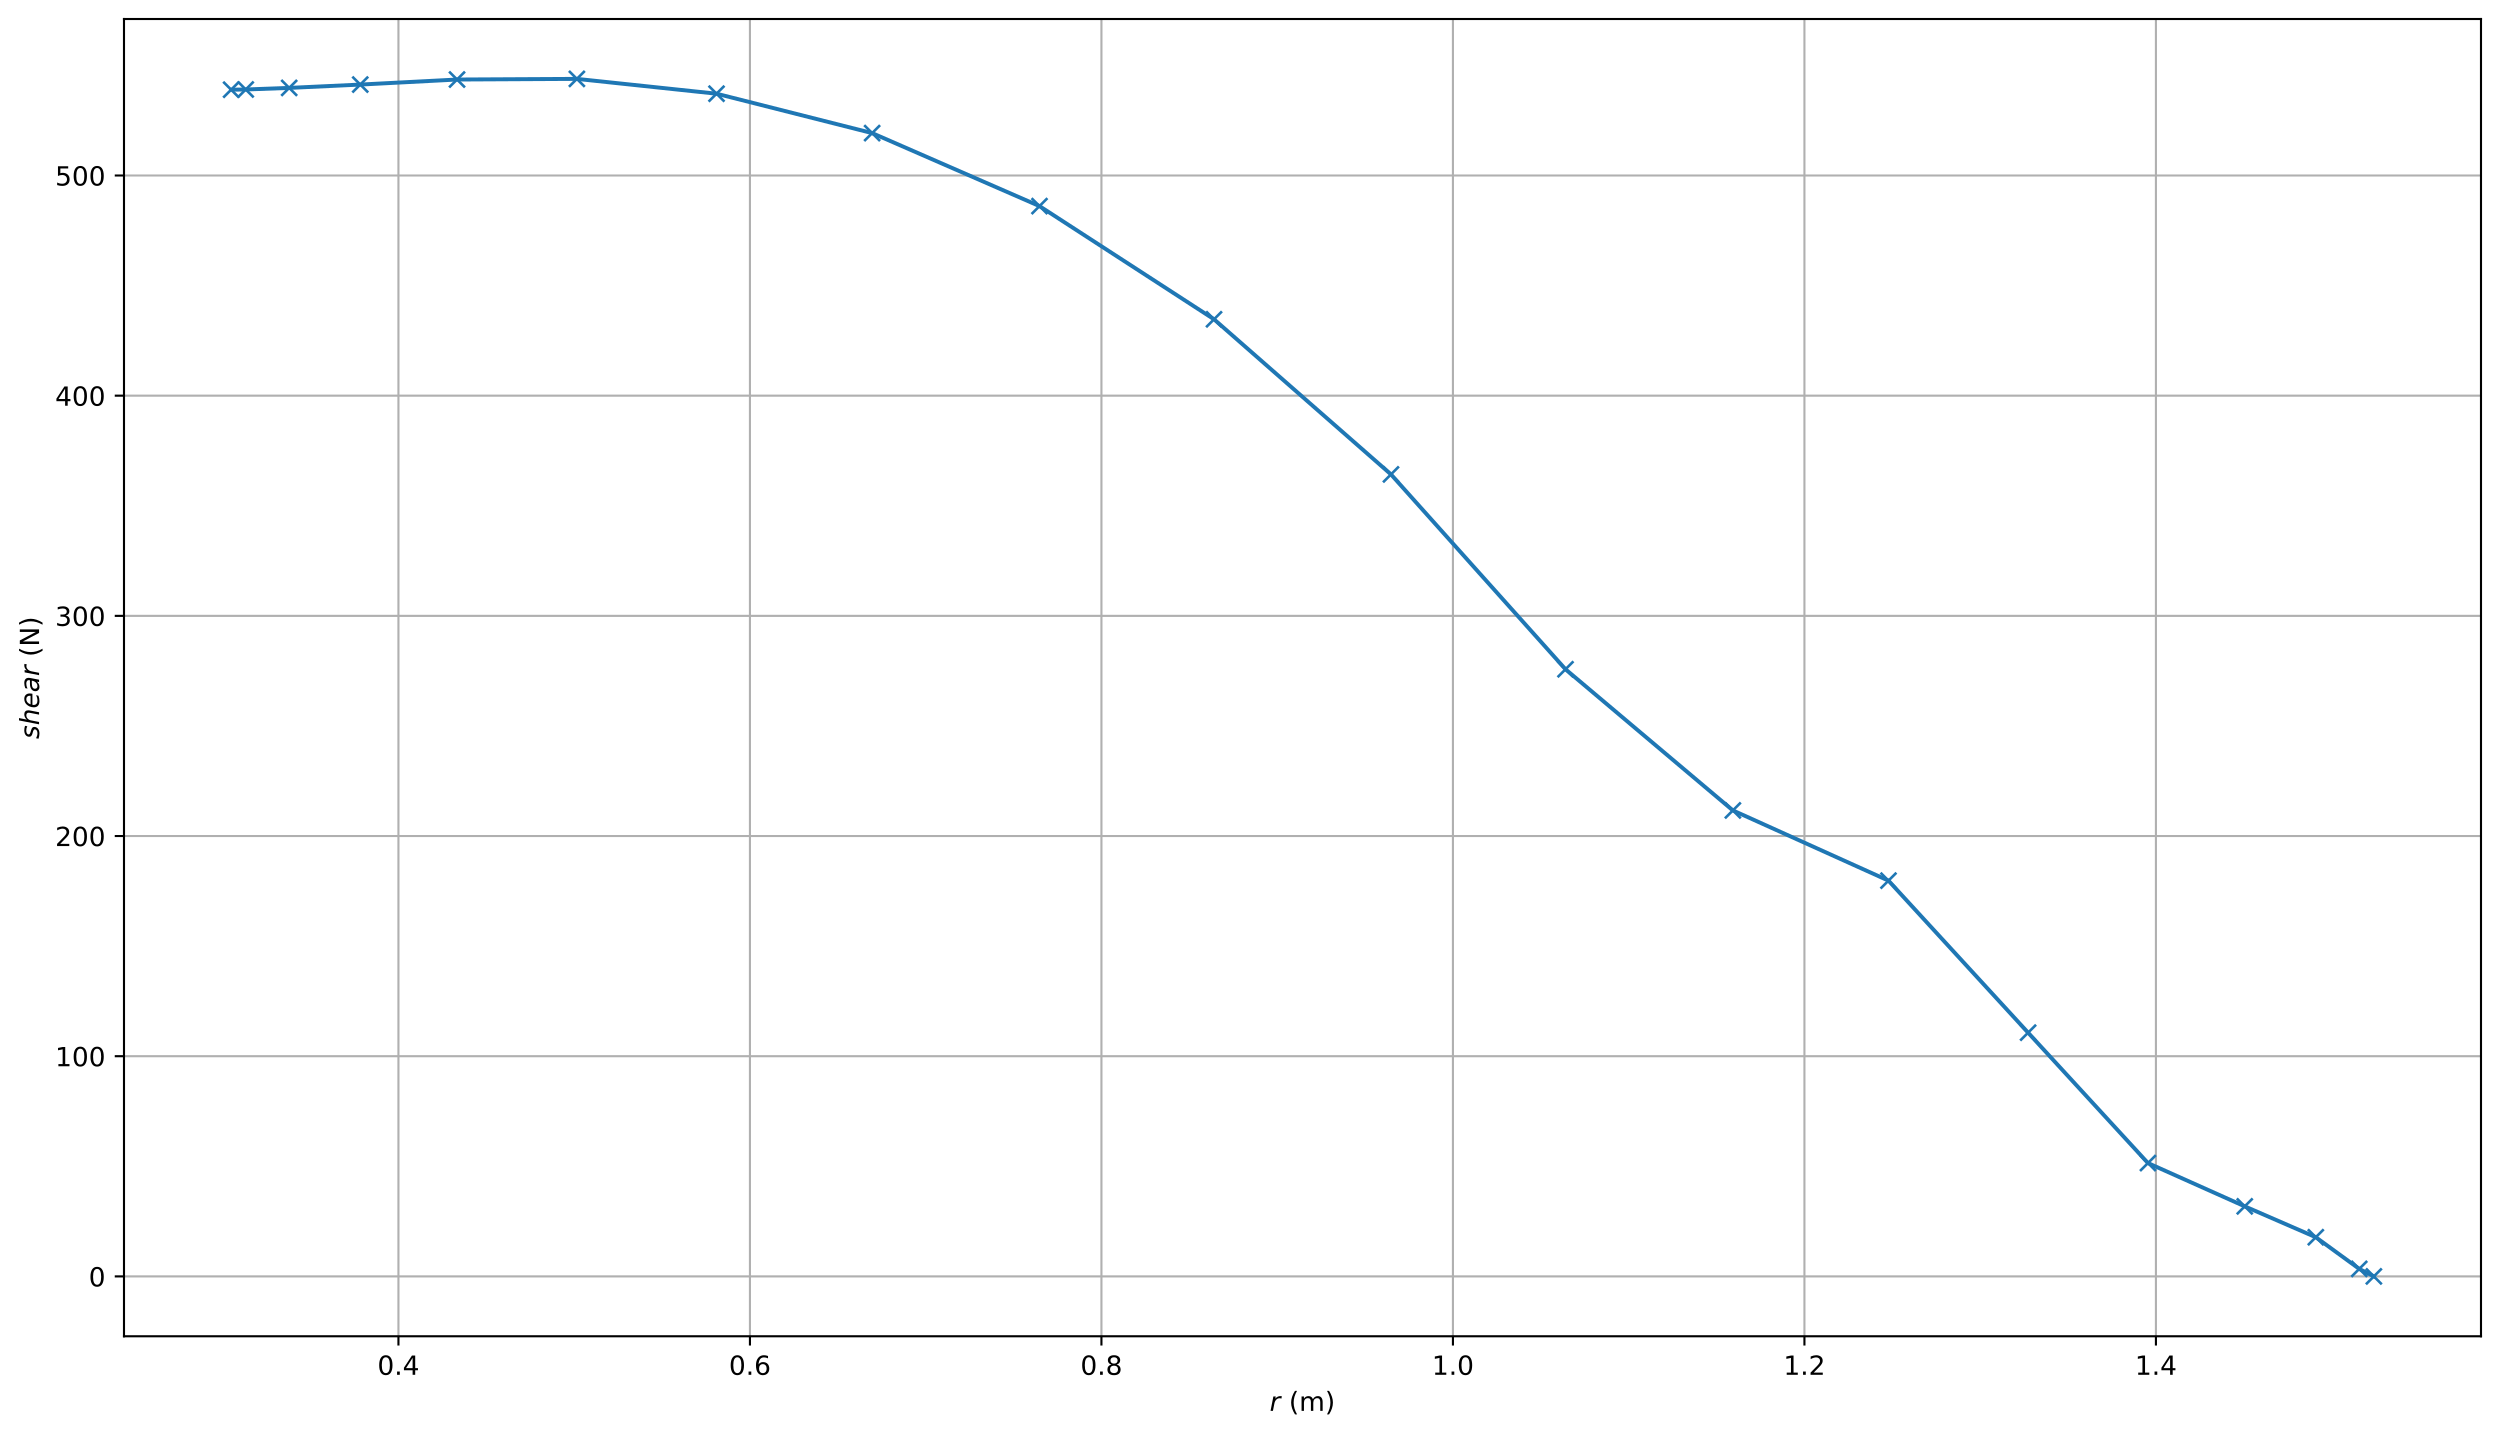
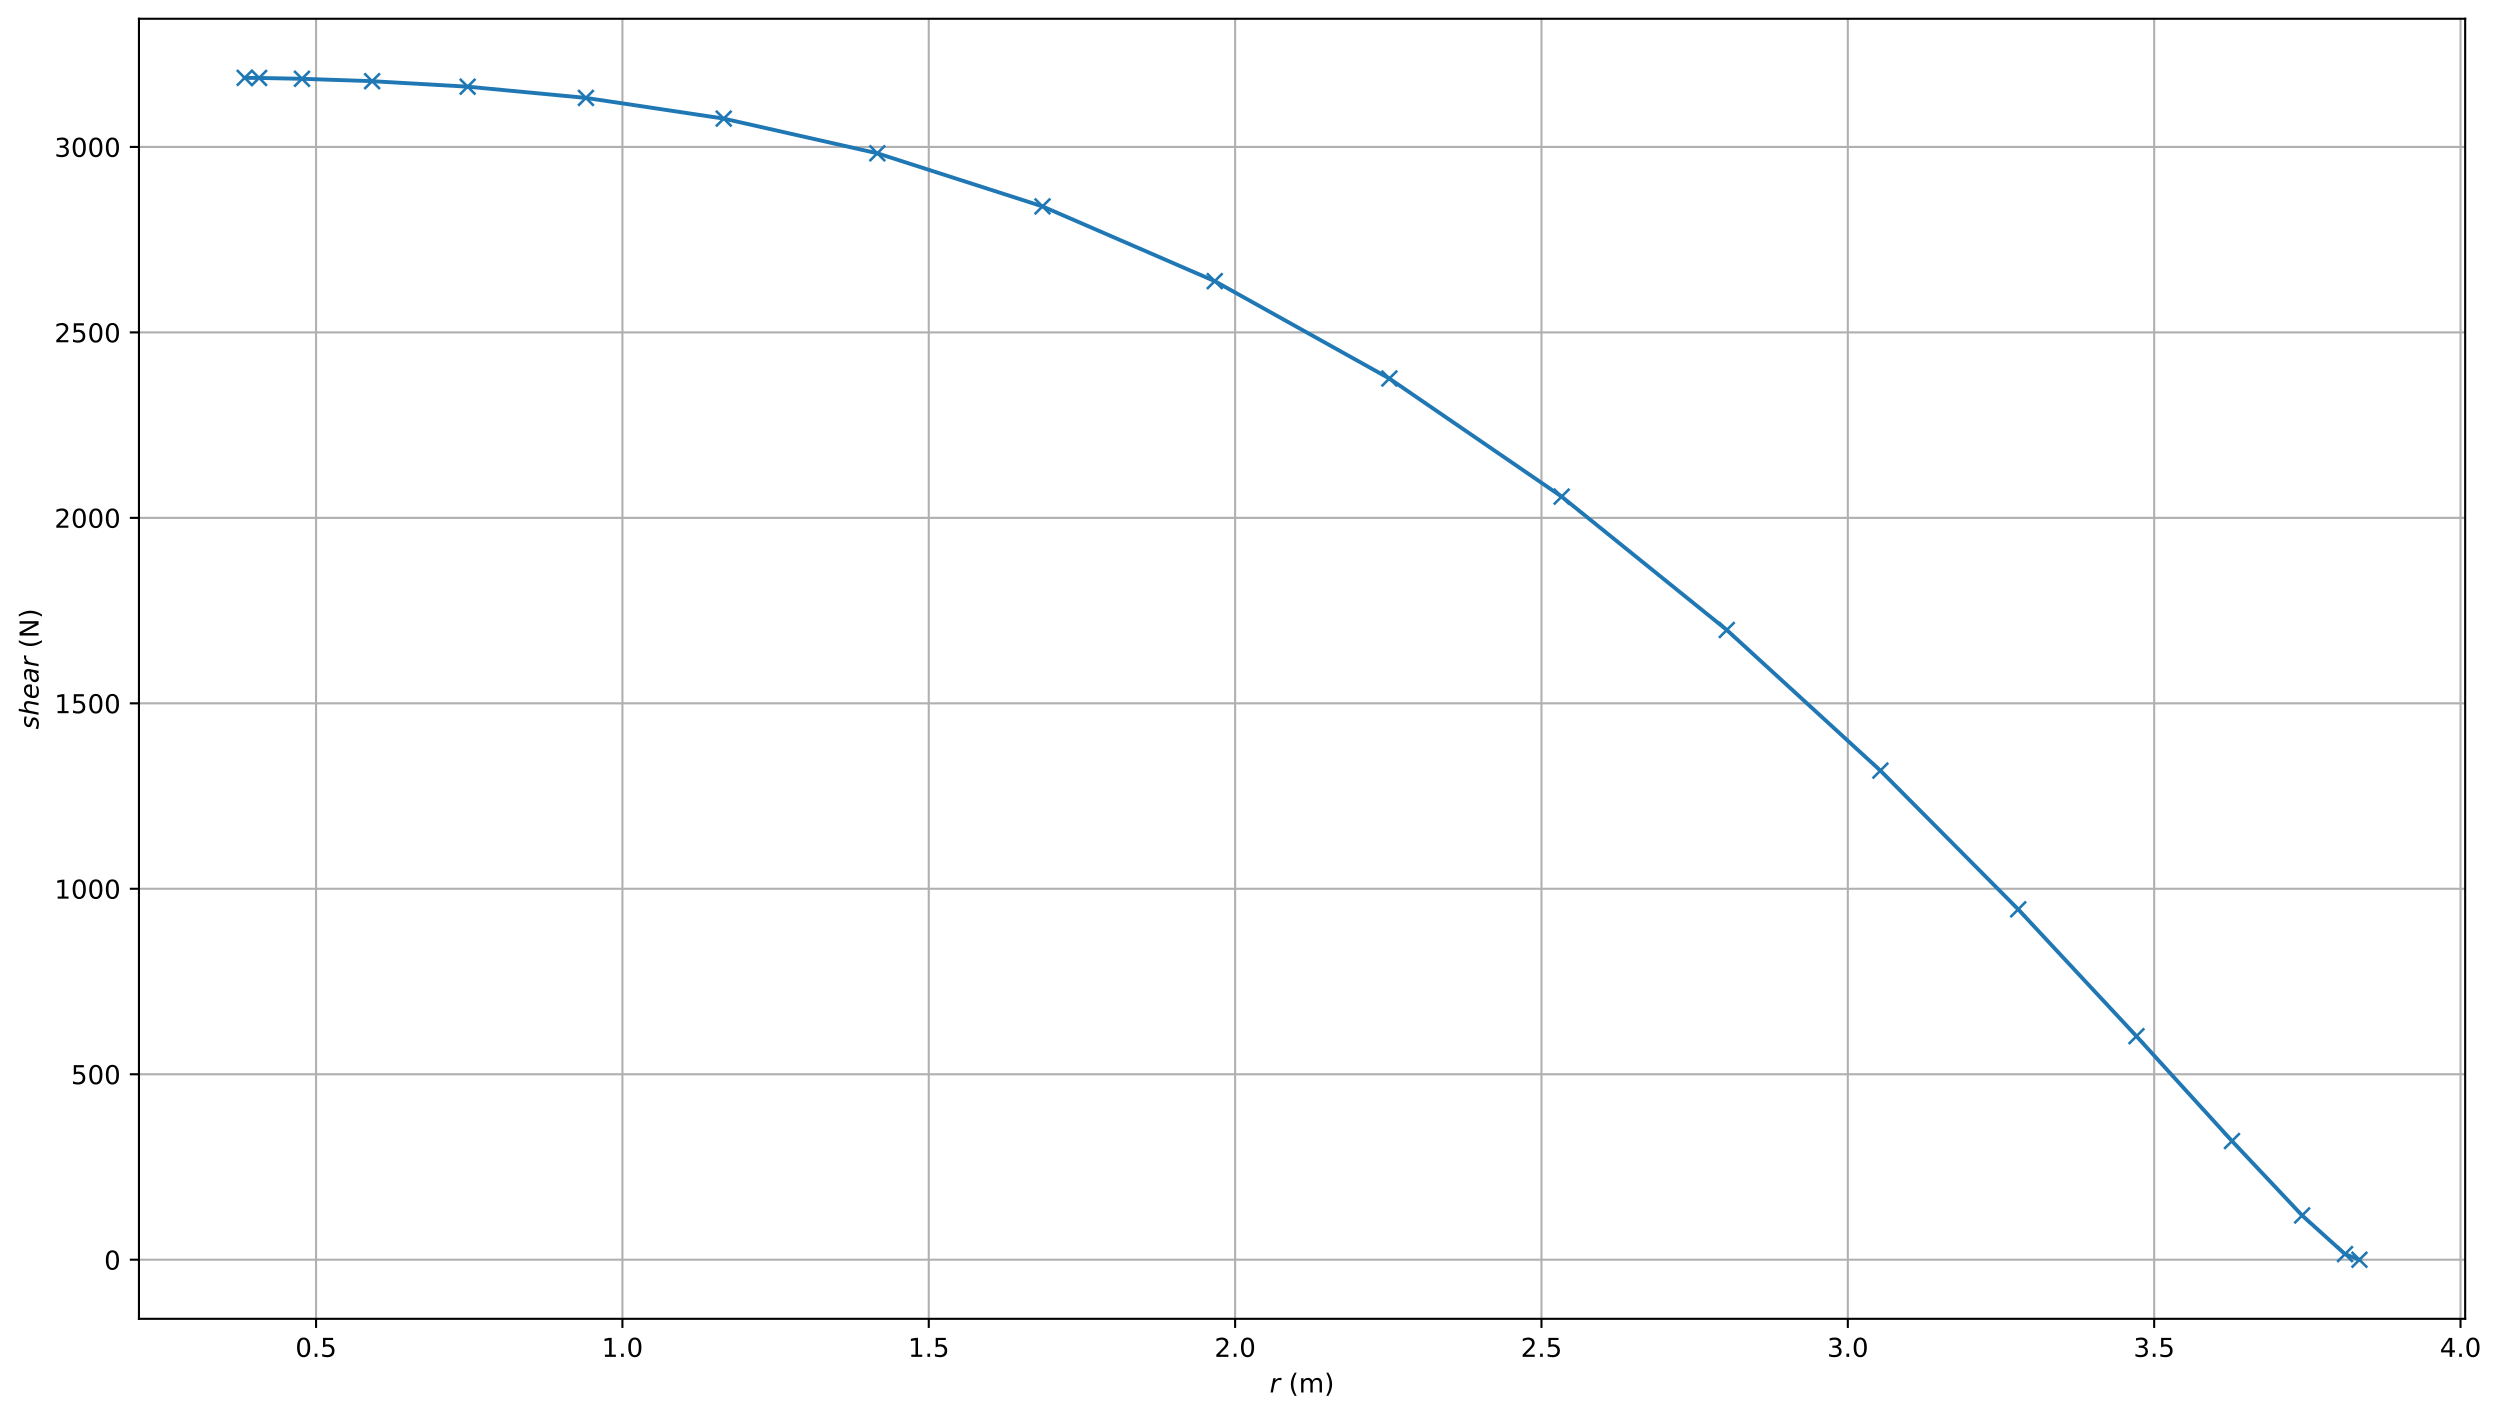
- <svg xmlns="http://www.w3.org/2000/svg" xmlns:xlink="http://www.w3.org/1999/xlink" width="946.966pt" height="543.716pt" viewBox="0 0 946.966 543.716" version="1.1">
+ <svg xmlns="http://www.w3.org/2000/svg" xmlns:xlink="http://www.w3.org/1999/xlink" width="959.498pt" height="543.716pt" viewBox="0 0 959.498 543.716" version="1.1">
  <defs>
    <style type="text/css">*{stroke-linejoin: round; stroke-linecap: butt}</style>
  </defs>
  <g id="figure_1">
    <g id="patch_1">
-       <path d="M 0 543.716  L 946.966 543.716  L 946.966 0  L 0 0  L 0 543.716  z " style="fill: none" />
+       <path d="M 0 543.716  L 959.498 543.716  L 959.498 0  L 0 0  L 0 543.716  z " style="fill: none" />
    </g>
    <g id="axes_1">
      <g id="patch_2">
-         <path d="M 46.966 506.16  L 939.766 506.16  L 939.766 7.2  L 46.966 7.2  L 46.966 506.16  z " style="fill: none" />
+         <path d="M 53.328 506.16  L 946.128 506.16  L 946.128 7.2  L 53.328 7.2  L 53.328 506.16  z " style="fill: none" />
      </g>
      <g id="matplotlib.axis_1">
        <g id="xtick_1">
          <g id="line2d_1">
-             <path d="M 150.923 506.16  L 150.923 7.2  " clip-path="url(#p2c5afcfdb9)" style="fill: none; stroke: #b0b0b0; stroke-width: 0.8; stroke-linecap: square" />
+             <path d="M 121.305 506.16  L 121.305 7.2  " clip-path="url(#peafe9fe084)" style="fill: none; stroke: #b0b0b0; stroke-width: 0.8; stroke-linecap: square" />
          </g>
          <g id="line2d_2">
            <defs>
-               <path id="m2ad9cbb16d" d="M 0 0  L 0 3.5  " style="stroke: #000000; stroke-width: 0.8" />
+               <path id="m3919f1f36f" d="M 0 0  L 0 3.5  " style="stroke: #000000; stroke-width: 0.8" />
            </defs>
            <g>
-               <use xlink:href="#m2ad9cbb16d" x="150.923" y="506.16" style="stroke: #000000; stroke-width: 0.8" />
+               <use xlink:href="#m3919f1f36f" x="121.305" y="506.16" style="stroke: #000000; stroke-width: 0.8" />
            </g>
          </g>
          <g id="text_1">
-             <g transform="translate(142.9717 520.7584) scale(0.1 -0.1)">
+             <g transform="translate(113.3539 520.7584) scale(0.1 -0.1)">
              <defs>
                <path id="DejaVuSans-30" d="M 2034 4250  Q 1547 4250 1301 3770  Q 1056 3291 1056 2328  Q 1056 1369 1301 889  Q 1547 409 2034 409  Q 2525 409 2770 889  Q 3016 1369 3016 2328  Q 3016 3291 2770 3770  Q 2525 4250 2034 4250  z M 2034 4750  Q 2819 4750 3233 4129  Q 3647 3509 3647 2328  Q 3647 1150 3233 529  Q 2819 -91 2034 -91  Q 1250 -91 836 529  Q 422 1150 422 2328  Q 422 3509 836 4129  Q 1250 4750 2034 4750  z " transform="scale(0.015625)" />
                <path id="DejaVuSans-2e" d="M 684 794  L 1344 794  L 1344 0  L 684 0  L 684 794  z " transform="scale(0.015625)" />
-                 <path id="DejaVuSans-34" d="M 2419 4116  L 825 1625  L 2419 1625  L 2419 4116  z M 2253 4666  L 3047 4666  L 3047 1625  L 3713 1625  L 3713 1100  L 3047 1100  L 3047 0  L 2419 0  L 2419 1100  L 313 1100  L 313 1709  L 2253 4666  z " transform="scale(0.015625)" />
+                 <path id="DejaVuSans-35" d="M 691 4666  L 3169 4666  L 3169 4134  L 1269 4134  L 1269 2991  Q 1406 3038 1543 3061  Q 1681 3084 1819 3084  Q 2600 3084 3056 2656  Q 3513 2228 3513 1497  Q 3513 744 3044 326  Q 2575 -91 1722 -91  Q 1428 -91 1123 -41  Q 819 9 494 109  L 494 744  Q 775 591 1075 516  Q 1375 441 1709 441  Q 2250 441 2565 725  Q 2881 1009 2881 1497  Q 2881 1984 2565 2268  Q 2250 2553 1709 2553  Q 1456 2553 1204 2497  Q 953 2441 691 2322  L 691 4666  z " transform="scale(0.015625)" />
              </defs>
              <use xlink:href="#DejaVuSans-30" />
              <use xlink:href="#DejaVuSans-2e" transform="translate(63.62305 0)" />
-               <use xlink:href="#DejaVuSans-34" transform="translate(95.41016 0)" />
+               <use xlink:href="#DejaVuSans-35" transform="translate(95.41016 0)" />
            </g>
          </g>
        </g>
        <g id="xtick_2">
          <g id="line2d_3">
-             <path d="M 284.066 506.16  L 284.066 7.2  " clip-path="url(#p2c5afcfdb9)" style="fill: none; stroke: #b0b0b0; stroke-width: 0.8; stroke-linecap: square" />
+             <path d="M 238.883 506.16  L 238.883 7.2  " clip-path="url(#peafe9fe084)" style="fill: none; stroke: #b0b0b0; stroke-width: 0.8; stroke-linecap: square" />
          </g>
          <g id="line2d_4">
            <g>
-               <use xlink:href="#m2ad9cbb16d" x="284.066" y="506.16" style="stroke: #000000; stroke-width: 0.8" />
+               <use xlink:href="#m3919f1f36f" x="238.883" y="506.16" style="stroke: #000000; stroke-width: 0.8" />
            </g>
          </g>
          <g id="text_2">
-             <g transform="translate(276.1141 520.7584) scale(0.1 -0.1)">
-               <defs>
-                 <path id="DejaVuSans-36" d="M 2113 2584  Q 1688 2584 1439 2293  Q 1191 2003 1191 1497  Q 1191 994 1439 701  Q 1688 409 2113 409  Q 2538 409 2786 701  Q 3034 994 3034 1497  Q 3034 2003 2786 2293  Q 2538 2584 2113 2584  z M 3366 4563  L 3366 3988  Q 3128 4100 2886 4159  Q 2644 4219 2406 4219  Q 1781 4219 1451 3797  Q 1122 3375 1075 2522  Q 1259 2794 1537 2939  Q 1816 3084 2150 3084  Q 2853 3084 3261 2657  Q 3669 2231 3669 1497  Q 3669 778 3244 343  Q 2819 -91 2113 -91  Q 1303 -91 875 529  Q 447 1150 447 2328  Q 447 3434 972 4092  Q 1497 4750 2381 4750  Q 2619 4750 2861 4703  Q 3103 4656 3366 4563  z " transform="scale(0.015625)" />
-               </defs>
-               <use xlink:href="#DejaVuSans-30" />
-               <use xlink:href="#DejaVuSans-2e" transform="translate(63.62305 0)" />
-               <use xlink:href="#DejaVuSans-36" transform="translate(95.41016 0)" />
+             <g transform="translate(230.9312 520.7584) scale(0.1 -0.1)">
+               <defs>
+                 <path id="DejaVuSans-31" d="M 794 531  L 1825 531  L 1825 4091  L 703 3866  L 703 4441  L 1819 4666  L 2450 4666  L 2450 531  L 3481 531  L 3481 0  L 794 0  L 794 531  z " transform="scale(0.015625)" />
+               </defs>
+               <use xlink:href="#DejaVuSans-31" />
+               <use xlink:href="#DejaVuSans-2e" transform="translate(63.62305 0)" />
+               <use xlink:href="#DejaVuSans-30" transform="translate(95.41016 0)" />
            </g>
          </g>
        </g>
        <g id="xtick_3">
          <g id="line2d_5">
-             <path d="M 417.208 506.16  L 417.208 7.2  " clip-path="url(#p2c5afcfdb9)" style="fill: none; stroke: #b0b0b0; stroke-width: 0.8; stroke-linecap: square" />
+             <path d="M 356.46 506.16  L 356.46 7.2  " clip-path="url(#peafe9fe084)" style="fill: none; stroke: #b0b0b0; stroke-width: 0.8; stroke-linecap: square" />
          </g>
          <g id="line2d_6">
            <g>
-               <use xlink:href="#m2ad9cbb16d" x="417.208" y="506.16" style="stroke: #000000; stroke-width: 0.8" />
+               <use xlink:href="#m3919f1f36f" x="356.46" y="506.16" style="stroke: #000000; stroke-width: 0.8" />
            </g>
          </g>
          <g id="text_3">
-             <g transform="translate(409.2566 520.7584) scale(0.1 -0.1)">
-               <defs>
-                 <path id="DejaVuSans-38" d="M 2034 2216  Q 1584 2216 1326 1975  Q 1069 1734 1069 1313  Q 1069 891 1326 650  Q 1584 409 2034 409  Q 2484 409 2743 651  Q 3003 894 3003 1313  Q 3003 1734 2745 1975  Q 2488 2216 2034 2216  z M 1403 2484  Q 997 2584 770 2862  Q 544 3141 544 3541  Q 544 4100 942 4425  Q 1341 4750 2034 4750  Q 2731 4750 3128 4425  Q 3525 4100 3525 3541  Q 3525 3141 3298 2862  Q 3072 2584 2669 2484  Q 3125 2378 3379 2068  Q 3634 1759 3634 1313  Q 3634 634 3220 271  Q 2806 -91 2034 -91  Q 1263 -91 848 271  Q 434 634 434 1313  Q 434 1759 690 2068  Q 947 2378 1403 2484  z M 1172 3481  Q 1172 3119 1398 2916  Q 1625 2713 2034 2713  Q 2441 2713 2670 2916  Q 2900 3119 2900 3481  Q 2900 3844 2670 4047  Q 2441 4250 2034 4250  Q 1625 4250 1398 4047  Q 1172 3844 1172 3481  z " transform="scale(0.015625)" />
-               </defs>
-               <use xlink:href="#DejaVuSans-30" />
-               <use xlink:href="#DejaVuSans-2e" transform="translate(63.62305 0)" />
-               <use xlink:href="#DejaVuSans-38" transform="translate(95.41016 0)" />
+             <g transform="translate(348.5086 520.7584) scale(0.1 -0.1)">
+               <use xlink:href="#DejaVuSans-31" />
+               <use xlink:href="#DejaVuSans-2e" transform="translate(63.62305 0)" />
+               <use xlink:href="#DejaVuSans-35" transform="translate(95.41016 0)" />
            </g>
          </g>
        </g>
        <g id="xtick_4">
          <g id="line2d_7">
-             <path d="M 550.351 506.16  L 550.351 7.2  " clip-path="url(#p2c5afcfdb9)" style="fill: none; stroke: #b0b0b0; stroke-width: 0.8; stroke-linecap: square" />
+             <path d="M 474.037 506.16  L 474.037 7.2  " clip-path="url(#peafe9fe084)" style="fill: none; stroke: #b0b0b0; stroke-width: 0.8; stroke-linecap: square" />
          </g>
          <g id="line2d_8">
            <g>
-               <use xlink:href="#m2ad9cbb16d" x="550.351" y="506.16" style="stroke: #000000; stroke-width: 0.8" />
+               <use xlink:href="#m3919f1f36f" x="474.037" y="506.16" style="stroke: #000000; stroke-width: 0.8" />
            </g>
          </g>
          <g id="text_4">
-             <g transform="translate(542.399 520.7584) scale(0.1 -0.1)">
-               <defs>
-                 <path id="DejaVuSans-31" d="M 794 531  L 1825 531  L 1825 4091  L 703 3866  L 703 4441  L 1819 4666  L 2450 4666  L 2450 531  L 3481 531  L 3481 0  L 794 0  L 794 531  z " transform="scale(0.015625)" />
-               </defs>
-               <use xlink:href="#DejaVuSans-31" />
+             <g transform="translate(466.0859 520.7584) scale(0.1 -0.1)">
+               <defs>
+                 <path id="DejaVuSans-32" d="M 1228 531  L 3431 531  L 3431 0  L 469 0  L 469 531  Q 828 903 1448 1529  Q 2069 2156 2228 2338  Q 2531 2678 2651 2914  Q 2772 3150 2772 3378  Q 2772 3750 2511 3984  Q 2250 4219 1831 4219  Q 1534 4219 1204 4116  Q 875 4013 500 3803  L 500 4441  Q 881 4594 1212 4672  Q 1544 4750 1819 4750  Q 2544 4750 2975 4387  Q 3406 4025 3406 3419  Q 3406 3131 3298 2873  Q 3191 2616 2906 2266  Q 2828 2175 2409 1742  Q 1991 1309 1228 531  z " transform="scale(0.015625)" />
+               </defs>
+               <use xlink:href="#DejaVuSans-32" />
              <use xlink:href="#DejaVuSans-2e" transform="translate(63.62305 0)" />
              <use xlink:href="#DejaVuSans-30" transform="translate(95.41016 0)" />
            </g>
          </g>
        </g>
        <g id="xtick_5">
          <g id="line2d_9">
-             <path d="M 683.493 506.16  L 683.493 7.2  " clip-path="url(#p2c5afcfdb9)" style="fill: none; stroke: #b0b0b0; stroke-width: 0.8; stroke-linecap: square" />
+             <path d="M 591.615 506.16  L 591.615 7.2  " clip-path="url(#peafe9fe084)" style="fill: none; stroke: #b0b0b0; stroke-width: 0.8; stroke-linecap: square" />
          </g>
          <g id="line2d_10">
            <g>
-               <use xlink:href="#m2ad9cbb16d" x="683.493" y="506.16" style="stroke: #000000; stroke-width: 0.8" />
+               <use xlink:href="#m3919f1f36f" x="591.615" y="506.16" style="stroke: #000000; stroke-width: 0.8" />
            </g>
          </g>
          <g id="text_5">
-             <g transform="translate(675.5415 520.7584) scale(0.1 -0.1)">
-               <defs>
-                 <path id="DejaVuSans-32" d="M 1228 531  L 3431 531  L 3431 0  L 469 0  L 469 531  Q 828 903 1448 1529  Q 2069 2156 2228 2338  Q 2531 2678 2651 2914  Q 2772 3150 2772 3378  Q 2772 3750 2511 3984  Q 2250 4219 1831 4219  Q 1534 4219 1204 4116  Q 875 4013 500 3803  L 500 4441  Q 881 4594 1212 4672  Q 1544 4750 1819 4750  Q 2544 4750 2975 4387  Q 3406 4025 3406 3419  Q 3406 3131 3298 2873  Q 3191 2616 2906 2266  Q 2828 2175 2409 1742  Q 1991 1309 1228 531  z " transform="scale(0.015625)" />
-               </defs>
-               <use xlink:href="#DejaVuSans-31" />
-               <use xlink:href="#DejaVuSans-2e" transform="translate(63.62305 0)" />
-               <use xlink:href="#DejaVuSans-32" transform="translate(95.41016 0)" />
+             <g transform="translate(583.6633 520.7584) scale(0.1 -0.1)">
+               <use xlink:href="#DejaVuSans-32" />
+               <use xlink:href="#DejaVuSans-2e" transform="translate(63.62305 0)" />
+               <use xlink:href="#DejaVuSans-35" transform="translate(95.41016 0)" />
            </g>
          </g>
        </g>
        <g id="xtick_6">
          <g id="line2d_11">
-             <path d="M 816.635 506.16  L 816.635 7.2  " clip-path="url(#p2c5afcfdb9)" style="fill: none; stroke: #b0b0b0; stroke-width: 0.8; stroke-linecap: square" />
+             <path d="M 709.192 506.16  L 709.192 7.2  " clip-path="url(#peafe9fe084)" style="fill: none; stroke: #b0b0b0; stroke-width: 0.8; stroke-linecap: square" />
          </g>
          <g id="line2d_12">
            <g>
-               <use xlink:href="#m2ad9cbb16d" x="816.635" y="506.16" style="stroke: #000000; stroke-width: 0.8" />
+               <use xlink:href="#m3919f1f36f" x="709.192" y="506.16" style="stroke: #000000; stroke-width: 0.8" />
            </g>
          </g>
          <g id="text_6">
-             <g transform="translate(808.6839 520.7584) scale(0.1 -0.1)">
-               <use xlink:href="#DejaVuSans-31" />
-               <use xlink:href="#DejaVuSans-2e" transform="translate(63.62305 0)" />
-               <use xlink:href="#DejaVuSans-34" transform="translate(95.41016 0)" />
-             </g>
-           </g>
-         </g>
-         <g id="text_7">
-           <g transform="translate(480.9156 534.4366) scale(0.1 -0.1)">
+             <g transform="translate(701.2406 520.7584) scale(0.1 -0.1)">
+               <defs>
+                 <path id="DejaVuSans-33" d="M 2597 2516  Q 3050 2419 3304 2112  Q 3559 1806 3559 1356  Q 3559 666 3084 287  Q 2609 -91 1734 -91  Q 1441 -91 1130 -33  Q 819 25 488 141  L 488 750  Q 750 597 1062 519  Q 1375 441 1716 441  Q 2309 441 2620 675  Q 2931 909 2931 1356  Q 2931 1769 2642 2001  Q 2353 2234 1838 2234  L 1294 2234  L 1294 2753  L 1863 2753  Q 2328 2753 2575 2939  Q 2822 3125 2822 3475  Q 2822 3834 2567 4026  Q 2313 4219 1838 4219  Q 1578 4219 1281 4162  Q 984 4106 628 3988  L 628 4550  Q 988 4650 1302 4700  Q 1616 4750 1894 4750  Q 2613 4750 3031 4423  Q 3450 4097 3450 3541  Q 3450 3153 3228 2886  Q 3006 2619 2597 2516  z " transform="scale(0.015625)" />
+               </defs>
+               <use xlink:href="#DejaVuSans-33" />
+               <use xlink:href="#DejaVuSans-2e" transform="translate(63.62305 0)" />
+               <use xlink:href="#DejaVuSans-30" transform="translate(95.41016 0)" />
+             </g>
+           </g>
+         </g>
+         <g id="xtick_7">
+           <g id="line2d_13">
+             <path d="M 826.769 506.16  L 826.769 7.2  " clip-path="url(#peafe9fe084)" style="fill: none; stroke: #b0b0b0; stroke-width: 0.8; stroke-linecap: square" />
+           </g>
+           <g id="line2d_14">
+             <g>
+               <use xlink:href="#m3919f1f36f" x="826.769" y="506.16" style="stroke: #000000; stroke-width: 0.8" />
+             </g>
+           </g>
+           <g id="text_7">
+             <g transform="translate(818.8179 520.7584) scale(0.1 -0.1)">
+               <use xlink:href="#DejaVuSans-33" />
+               <use xlink:href="#DejaVuSans-2e" transform="translate(63.62305 0)" />
+               <use xlink:href="#DejaVuSans-35" transform="translate(95.41016 0)" />
+             </g>
+           </g>
+         </g>
+         <g id="xtick_8">
+           <g id="line2d_15">
+             <path d="M 944.347 506.16  L 944.347 7.2  " clip-path="url(#peafe9fe084)" style="fill: none; stroke: #b0b0b0; stroke-width: 0.8; stroke-linecap: square" />
+           </g>
+           <g id="line2d_16">
+             <g>
+               <use xlink:href="#m3919f1f36f" x="944.347" y="506.16" style="stroke: #000000; stroke-width: 0.8" />
+             </g>
+           </g>
+           <g id="text_8">
+             <g transform="translate(936.3953 520.7584) scale(0.1 -0.1)">
+               <defs>
+                 <path id="DejaVuSans-34" d="M 2419 4116  L 825 1625  L 2419 1625  L 2419 4116  z M 2253 4666  L 3047 4666  L 3047 1625  L 3713 1625  L 3713 1100  L 3047 1100  L 3047 0  L 2419 0  L 2419 1100  L 313 1100  L 313 1709  L 2253 4666  z " transform="scale(0.015625)" />
+               </defs>
+               <use xlink:href="#DejaVuSans-34" />
+               <use xlink:href="#DejaVuSans-2e" transform="translate(63.62305 0)" />
+               <use xlink:href="#DejaVuSans-30" transform="translate(95.41016 0)" />
+             </g>
+           </g>
+         </g>
+         <g id="text_9">
+           <g transform="translate(487.2781 534.4366) scale(0.1 -0.1)">
            <defs>
              <path id="DejaVuSans-Oblique-72" d="M 2853 2969  Q 2766 3016 2653 3041  Q 2541 3066 2413 3066  Q 1953 3066 1609 2717  Q 1266 2369 1153 1784  L 800 0  L 225 0  L 909 3500  L 1484 3500  L 1375 2956  Q 1603 3259 1920 3421  Q 2238 3584 2597 3584  Q 2691 3584 2781 3573  Q 2872 3563 2963 3538  L 2853 2969  z " transform="scale(0.015625)" />
              <path id="DejaVuSans-20" transform="scale(0.015625)" />
              <path id="DejaVuSans-28" d="M 1984 4856  Q 1566 4138 1362 3434  Q 1159 2731 1159 2009  Q 1159 1288 1364 580  Q 1569 -128 1984 -844  L 1484 -844  Q 1016 -109 783 600  Q 550 1309 550 2009  Q 550 2706 781 3412  Q 1013 4119 1484 4856  L 1984 4856  z " transform="scale(0.015625)" />
              <path id="DejaVuSans-6d" d="M 3328 2828  Q 3544 3216 3844 3400  Q 4144 3584 4550 3584  Q 5097 3584 5394 3201  Q 5691 2819 5691 2113  L 5691 0  L 5113 0  L 5113 2094  Q 5113 2597 4934 2840  Q 4756 3084 4391 3084  Q 3944 3084 3684 2787  Q 3425 2491 3425 1978  L 3425 0  L 2847 0  L 2847 2094  Q 2847 2600 2669 2842  Q 2491 3084 2119 3084  Q 1678 3084 1418 2786  Q 1159 2488 1159 1978  L 1159 0  L 581 0  L 581 3500  L 1159 3500  L 1159 2956  Q 1356 3278 1631 3431  Q 1906 3584 2284 3584  Q 2666 3584 2933 3390  Q 3200 3197 3328 2828  z " transform="scale(0.015625)" />
              <path id="DejaVuSans-29" d="M 513 4856  L 1013 4856  Q 1481 4119 1714 3412  Q 1947 2706 1947 2009  Q 1947 1309 1714 600  Q 1481 -109 1013 -844  L 513 -844  Q 928 -128 1133 580  Q 1338 1288 1338 2009  Q 1338 2731 1133 3434  Q 928 4138 513 4856  z " transform="scale(0.015625)" />
            </defs>
            <use xlink:href="#DejaVuSans-Oblique-72" transform="translate(0 0.125)" />
            <use xlink:href="#DejaVuSans-20" transform="translate(41.11328 0.125)" />
            <use xlink:href="#DejaVuSans-28" transform="translate(72.90039 0.125)" />
            <use xlink:href="#DejaVuSans-6d" transform="translate(111.9141 0.125)" />
            <use xlink:href="#DejaVuSans-29" transform="translate(209.3262 0.125)" />
          </g>
        </g>
      </g>
      <g id="matplotlib.axis_2">
        <g id="ytick_1">
-           <g id="line2d_13">
-             <path d="M 46.966 483.48  L 939.766 483.48  " clip-path="url(#p2c5afcfdb9)" style="fill: none; stroke: #b0b0b0; stroke-width: 0.8; stroke-linecap: square" />
-           </g>
-           <g id="line2d_14">
+           <g id="line2d_17">
+             <path d="M 53.328 483.48  L 946.128 483.48  " clip-path="url(#peafe9fe084)" style="fill: none; stroke: #b0b0b0; stroke-width: 0.8; stroke-linecap: square" />
+           </g>
+           <g id="line2d_18">
            <defs>
-               <path id="med3f3a913f" d="M 0 0  L -3.5 0  " style="stroke: #000000; stroke-width: 0.8" />
+               <path id="md7f4e262cd" d="M 0 0  L -3.5 0  " style="stroke: #000000; stroke-width: 0.8" />
            </defs>
            <g>
-               <use xlink:href="#med3f3a913f" x="46.966" y="483.48" style="stroke: #000000; stroke-width: 0.8" />
-             </g>
-           </g>
-           <g id="text_8">
-             <g transform="translate(33.60312 487.2792) scale(0.1 -0.1)">
+               <use xlink:href="#md7f4e262cd" x="53.328" y="483.48" style="stroke: #000000; stroke-width: 0.8" />
+             </g>
+           </g>
+           <g id="text_10">
+             <g transform="translate(39.96563 487.2792) scale(0.1 -0.1)">
              <use xlink:href="#DejaVuSans-30" />
            </g>
          </g>
        </g>
        <g id="ytick_2">
-           <g id="line2d_15">
-             <path d="M 46.966 400.08  L 939.766 400.08  " clip-path="url(#p2c5afcfdb9)" style="fill: none; stroke: #b0b0b0; stroke-width: 0.8; stroke-linecap: square" />
-           </g>
-           <g id="line2d_16">
-             <g>
-               <use xlink:href="#med3f3a913f" x="46.966" y="400.08" style="stroke: #000000; stroke-width: 0.8" />
-             </g>
-           </g>
-           <g id="text_9">
-             <g transform="translate(20.87813 403.8794) scale(0.1 -0.1)">
+           <g id="line2d_19">
+             <path d="M 53.328 412.299  L 946.128 412.299  " clip-path="url(#peafe9fe084)" style="fill: none; stroke: #b0b0b0; stroke-width: 0.8; stroke-linecap: square" />
+           </g>
+           <g id="line2d_20">
+             <g>
+               <use xlink:href="#md7f4e262cd" x="53.328" y="412.299" style="stroke: #000000; stroke-width: 0.8" />
+             </g>
+           </g>
+           <g id="text_11">
+             <g transform="translate(27.24063 416.0978) scale(0.1 -0.1)">
+               <use xlink:href="#DejaVuSans-35" />
+               <use xlink:href="#DejaVuSans-30" transform="translate(63.62305 0)" />
+               <use xlink:href="#DejaVuSans-30" transform="translate(127.2461 0)" />
+             </g>
+           </g>
+         </g>
+         <g id="ytick_3">
+           <g id="line2d_21">
+             <path d="M 53.328 341.117  L 946.128 341.117  " clip-path="url(#peafe9fe084)" style="fill: none; stroke: #b0b0b0; stroke-width: 0.8; stroke-linecap: square" />
+           </g>
+           <g id="line2d_22">
+             <g>
+               <use xlink:href="#md7f4e262cd" x="53.328" y="341.117" style="stroke: #000000; stroke-width: 0.8" />
+             </g>
+           </g>
+           <g id="text_12">
+             <g transform="translate(20.87813 344.9164) scale(0.1 -0.1)">
              <use xlink:href="#DejaVuSans-31" />
              <use xlink:href="#DejaVuSans-30" transform="translate(63.62305 0)" />
              <use xlink:href="#DejaVuSans-30" transform="translate(127.2461 0)" />
-             </g>
-           </g>
-         </g>
-         <g id="ytick_3">
-           <g id="line2d_17">
-             <path d="M 46.966 316.68  L 939.766 316.68  " clip-path="url(#p2c5afcfdb9)" style="fill: none; stroke: #b0b0b0; stroke-width: 0.8; stroke-linecap: square" />
-           </g>
-           <g id="line2d_18">
-             <g>
-               <use xlink:href="#med3f3a913f" x="46.966" y="316.68" style="stroke: #000000; stroke-width: 0.8" />
-             </g>
-           </g>
-           <g id="text_10">
-             <g transform="translate(20.87813 320.4796) scale(0.1 -0.1)">
+               <use xlink:href="#DejaVuSans-30" transform="translate(190.8691 0)" />
+             </g>
+           </g>
+         </g>
+         <g id="ytick_4">
+           <g id="line2d_23">
+             <path d="M 53.328 269.936  L 946.128 269.936  " clip-path="url(#peafe9fe084)" style="fill: none; stroke: #b0b0b0; stroke-width: 0.8; stroke-linecap: square" />
+           </g>
+           <g id="line2d_24">
+             <g>
+               <use xlink:href="#md7f4e262cd" x="53.328" y="269.936" style="stroke: #000000; stroke-width: 0.8" />
+             </g>
+           </g>
+           <g id="text_13">
+             <g transform="translate(20.87813 273.735) scale(0.1 -0.1)">
+               <use xlink:href="#DejaVuSans-31" />
+               <use xlink:href="#DejaVuSans-35" transform="translate(63.62305 0)" />
+               <use xlink:href="#DejaVuSans-30" transform="translate(127.2461 0)" />
+               <use xlink:href="#DejaVuSans-30" transform="translate(190.8691 0)" />
+             </g>
+           </g>
+         </g>
+         <g id="ytick_5">
+           <g id="line2d_25">
+             <path d="M 53.328 198.754  L 946.128 198.754  " clip-path="url(#peafe9fe084)" style="fill: none; stroke: #b0b0b0; stroke-width: 0.8; stroke-linecap: square" />
+           </g>
+           <g id="line2d_26">
+             <g>
+               <use xlink:href="#md7f4e262cd" x="53.328" y="198.754" style="stroke: #000000; stroke-width: 0.8" />
+             </g>
+           </g>
+           <g id="text_14">
+             <g transform="translate(20.87813 202.5536) scale(0.1 -0.1)">
              <use xlink:href="#DejaVuSans-32" />
              <use xlink:href="#DejaVuSans-30" transform="translate(63.62305 0)" />
              <use xlink:href="#DejaVuSans-30" transform="translate(127.2461 0)" />
-             </g>
-           </g>
-         </g>
-         <g id="ytick_4">
-           <g id="line2d_19">
-             <path d="M 46.966 233.281  L 939.766 233.281  " clip-path="url(#p2c5afcfdb9)" style="fill: none; stroke: #b0b0b0; stroke-width: 0.8; stroke-linecap: square" />
-           </g>
-           <g id="line2d_20">
-             <g>
-               <use xlink:href="#med3f3a913f" x="46.966" y="233.281" style="stroke: #000000; stroke-width: 0.8" />
-             </g>
-           </g>
-           <g id="text_11">
-             <g transform="translate(20.87813 237.0798) scale(0.1 -0.1)">
-               <defs>
-                 <path id="DejaVuSans-33" d="M 2597 2516  Q 3050 2419 3304 2112  Q 3559 1806 3559 1356  Q 3559 666 3084 287  Q 2609 -91 1734 -91  Q 1441 -91 1130 -33  Q 819 25 488 141  L 488 750  Q 750 597 1062 519  Q 1375 441 1716 441  Q 2309 441 2620 675  Q 2931 909 2931 1356  Q 2931 1769 2642 2001  Q 2353 2234 1838 2234  L 1294 2234  L 1294 2753  L 1863 2753  Q 2328 2753 2575 2939  Q 2822 3125 2822 3475  Q 2822 3834 2567 4026  Q 2313 4219 1838 4219  Q 1578 4219 1281 4162  Q 984 4106 628 3988  L 628 4550  Q 988 4650 1302 4700  Q 1616 4750 1894 4750  Q 2613 4750 3031 4423  Q 3450 4097 3450 3541  Q 3450 3153 3228 2886  Q 3006 2619 2597 2516  z " transform="scale(0.015625)" />
-               </defs>
+               <use xlink:href="#DejaVuSans-30" transform="translate(190.8691 0)" />
+             </g>
+           </g>
+         </g>
+         <g id="ytick_6">
+           <g id="line2d_27">
+             <path d="M 53.328 127.573  L 946.128 127.573  " clip-path="url(#peafe9fe084)" style="fill: none; stroke: #b0b0b0; stroke-width: 0.8; stroke-linecap: square" />
+           </g>
+           <g id="line2d_28">
+             <g>
+               <use xlink:href="#md7f4e262cd" x="53.328" y="127.573" style="stroke: #000000; stroke-width: 0.8" />
+             </g>
+           </g>
+           <g id="text_15">
+             <g transform="translate(20.87813 131.3721) scale(0.1 -0.1)">
+               <use xlink:href="#DejaVuSans-32" />
+               <use xlink:href="#DejaVuSans-35" transform="translate(63.62305 0)" />
+               <use xlink:href="#DejaVuSans-30" transform="translate(127.2461 0)" />
+               <use xlink:href="#DejaVuSans-30" transform="translate(190.8691 0)" />
+             </g>
+           </g>
+         </g>
+         <g id="ytick_7">
+           <g id="line2d_29">
+             <path d="M 53.328 56.392  L 946.128 56.392  " clip-path="url(#peafe9fe084)" style="fill: none; stroke: #b0b0b0; stroke-width: 0.8; stroke-linecap: square" />
+           </g>
+           <g id="line2d_30">
+             <g>
+               <use xlink:href="#md7f4e262cd" x="53.328" y="56.392" style="stroke: #000000; stroke-width: 0.8" />
+             </g>
+           </g>
+           <g id="text_16">
+             <g transform="translate(20.87813 60.19073) scale(0.1 -0.1)">
              <use xlink:href="#DejaVuSans-33" />
              <use xlink:href="#DejaVuSans-30" transform="translate(63.62305 0)" />
              <use xlink:href="#DejaVuSans-30" transform="translate(127.2461 0)" />
-             </g>
-           </g>
-         </g>
-         <g id="ytick_5">
-           <g id="line2d_21">
-             <path d="M 46.966 149.881  L 939.766 149.881  " clip-path="url(#p2c5afcfdb9)" style="fill: none; stroke: #b0b0b0; stroke-width: 0.8; stroke-linecap: square" />
-           </g>
-           <g id="line2d_22">
-             <g>
-               <use xlink:href="#med3f3a913f" x="46.966" y="149.881" style="stroke: #000000; stroke-width: 0.8" />
-             </g>
-           </g>
-           <g id="text_12">
-             <g transform="translate(20.87813 153.68) scale(0.1 -0.1)">
-               <use xlink:href="#DejaVuSans-34" />
-               <use xlink:href="#DejaVuSans-30" transform="translate(63.62305 0)" />
-               <use xlink:href="#DejaVuSans-30" transform="translate(127.2461 0)" />
-             </g>
-           </g>
-         </g>
-         <g id="ytick_6">
-           <g id="line2d_23">
-             <path d="M 46.966 66.481  L 939.766 66.481  " clip-path="url(#p2c5afcfdb9)" style="fill: none; stroke: #b0b0b0; stroke-width: 0.8; stroke-linecap: square" />
-           </g>
-           <g id="line2d_24">
-             <g>
-               <use xlink:href="#med3f3a913f" x="46.966" y="66.481" style="stroke: #000000; stroke-width: 0.8" />
-             </g>
-           </g>
-           <g id="text_13">
-             <g transform="translate(20.87813 70.28014) scale(0.1 -0.1)">
-               <defs>
-                 <path id="DejaVuSans-35" d="M 691 4666  L 3169 4666  L 3169 4134  L 1269 4134  L 1269 2991  Q 1406 3038 1543 3061  Q 1681 3084 1819 3084  Q 2600 3084 3056 2656  Q 3513 2228 3513 1497  Q 3513 744 3044 326  Q 2575 -91 1722 -91  Q 1428 -91 1123 -41  Q 819 9 494 109  L 494 744  Q 775 591 1075 516  Q 1375 441 1709 441  Q 2250 441 2565 725  Q 2881 1009 2881 1497  Q 2881 1984 2565 2268  Q 2250 2553 1709 2553  Q 1456 2553 1204 2497  Q 953 2441 691 2322  L 691 4666  z " transform="scale(0.015625)" />
-               </defs>
-               <use xlink:href="#DejaVuSans-35" />
-               <use xlink:href="#DejaVuSans-30" transform="translate(63.62305 0)" />
-               <use xlink:href="#DejaVuSans-30" transform="translate(127.2461 0)" />
-             </g>
-           </g>
-         </g>
-         <g id="text_14">
+               <use xlink:href="#DejaVuSans-30" transform="translate(190.8691 0)" />
+             </g>
+           </g>
+         </g>
+         <g id="text_17">
          <g transform="translate(14.79844 279.93) rotate(-90) scale(0.1 -0.1)">
            <defs>
              <path id="DejaVuSans-Oblique-73" d="M 3200 3397  L 3091 2853  Q 2863 2978 2609 3040  Q 2356 3103 2088 3103  Q 1634 3103 1373 2948  Q 1113 2794 1113 2528  Q 1113 2219 1719 2053  Q 1766 2041 1788 2034  L 1972 1978  Q 2547 1819 2739 1644  Q 2931 1469 2931 1166  Q 2931 609 2489 259  Q 2047 -91 1331 -91  Q 1053 -91 747 -37  Q 441 16 72 128  L 184 722  Q 500 559 806 475  Q 1113 391 1394 391  Q 1816 391 2080 572  Q 2344 753 2344 1031  Q 2344 1331 1650 1516  L 1591 1531  L 1394 1581  Q 956 1697 753 1886  Q 550 2075 550 2369  Q 550 2928 970 3256  Q 1391 3584 2113 3584  Q 2397 3584 2667 3537  Q 2938 3491 3200 3397  z " transform="scale(0.015625)" />
              <path id="DejaVuSans-Oblique-68" d="M 3566 2113  L 3156 0  L 2578 0  L 2988 2091  Q 3016 2238 3031 2350  Q 3047 2463 3047 2528  Q 3047 2791 2881 2937  Q 2716 3084 2419 3084  Q 1956 3084 1617 2771  Q 1278 2459 1178 1941  L 800 0  L 225 0  L 1172 4863  L 1747 4863  L 1375 2950  Q 1594 3244 1934 3414  Q 2275 3584 2650 3584  Q 3113 3584 3367 3334  Q 3622 3084 3622 2631  Q 3622 2519 3608 2391  Q 3594 2263 3566 2113  z " transform="scale(0.015625)" />
              <path id="DejaVuSans-Oblique-65" d="M 3078 2063  Q 3088 2113 3092 2166  Q 3097 2219 3097 2272  Q 3097 2653 2873 2875  Q 2650 3097 2266 3097  Q 1838 3097 1509 2826  Q 1181 2556 1013 2059  L 3078 2063  z M 3578 1613  L 903 1613  Q 884 1494 878 1425  Q 872 1356 872 1306  Q 872 872 1139 634  Q 1406 397 1894 397  Q 2269 397 2603 481  Q 2938 566 3225 728  L 3116 159  Q 2806 34 2476 -28  Q 2147 -91 1806 -91  Q 1078 -91 686 257  Q 294 606 294 1247  Q 294 1794 489 2264  Q 684 2734 1063 3103  Q 1306 3334 1642 3459  Q 1978 3584 2356 3584  Q 2950 3584 3301 3228  Q 3653 2872 3653 2272  Q 3653 2128 3634 1964  Q 3616 1800 3578 1613  z " transform="scale(0.015625)" />
              <path id="DejaVuSans-Oblique-61" d="M 3438 1997  L 3047 0  L 2472 0  L 2578 531  Q 2325 219 2001 64  Q 1678 -91 1281 -91  Q 834 -91 548 182  Q 263 456 263 884  Q 263 1497 752 1853  Q 1241 2209 2100 2209  L 2900 2209  L 2931 2363  Q 2938 2388 2941 2417  Q 2944 2447 2944 2509  Q 2944 2788 2717 2942  Q 2491 3097 2081 3097  Q 1800 3097 1504 3025  Q 1209 2953 897 2809  L 997 3341  Q 1322 3463 1633 3523  Q 1944 3584 2234 3584  Q 2853 3584 3176 3315  Q 3500 3047 3500 2534  Q 3500 2431 3484 2292  Q 3469 2153 3438 1997  z M 2816 1759  L 2241 1759  Q 1534 1759 1195 1570  Q 856 1381 856 984  Q 856 709 1029 553  Q 1203 397 1509 397  Q 1978 397 2328 733  Q 2678 1069 2791 1631  L 2816 1759  z " transform="scale(0.015625)" />
              <path id="DejaVuSans-4e" d="M 628 4666  L 1478 4666  L 3547 763  L 3547 4666  L 4159 4666  L 4159 0  L 3309 0  L 1241 3903  L 1241 0  L 628 0  L 628 4666  z " transform="scale(0.015625)" />
            </defs>
            <use xlink:href="#DejaVuSans-Oblique-73" transform="translate(0 0.015625)" />
            <use xlink:href="#DejaVuSans-Oblique-68" transform="translate(52.09961 0.015625)" />
            <use xlink:href="#DejaVuSans-Oblique-65" transform="translate(115.4785 0.015625)" />
            <use xlink:href="#DejaVuSans-Oblique-61" transform="translate(177.002 0.015625)" />
            <use xlink:href="#DejaVuSans-Oblique-72" transform="translate(238.2812 0.015625)" />
            <use xlink:href="#DejaVuSans-20" transform="translate(279.3945 0.015625)" />
            <use xlink:href="#DejaVuSans-28" transform="translate(311.1816 0.015625)" />
            <use xlink:href="#DejaVuSans-4e" transform="translate(350.1953 0.015625)" />
            <use xlink:href="#DejaVuSans-29" transform="translate(425 0.015625)" />
          </g>
        </g>
      </g>
-       <g id="line2d_25">
-         <path d="M 87.547 33.979  L 93.082 33.894  L 109.536 33.298  L 136.459 32.035  L 173.118 30.124  L 218.512 29.88  L 271.404 35.495  L 330.35 50.416  L 393.743 78.07  L 459.853 120.944  L 526.878 179.693  L 592.988 253.509  L 656.381 306.976  L 715.327 333.574  L 768.219 391.163  L 813.613 440.555  L 850.272 456.95  L 877.195 468.649  L 893.649 480.637  L 899.184 483.48  " clip-path="url(#p2c5afcfdb9)" style="fill: none; stroke: #1f77b4; stroke-width: 1.5; stroke-linecap: square" />
+       <g id="line2d_31">
+         <path d="M 93.91 29.88  L 99.445 29.917  L 115.898 30.237  L 142.822 31.158  L 179.481 33.271  L 224.875 37.581  L 277.767 45.525  L 336.713 58.838  L 400.106 79.219  L 466.216 107.904  L 533.24 145.276  L 599.351 190.598  L 662.743 241.789  L 721.69 295.755  L 774.581 349.004  L 819.976 397.696  L 856.635 437.929  L 883.558 466.49  L 900.011 481.324  L 905.546 483.48  " clip-path="url(#peafe9fe084)" style="fill: none; stroke: #1f77b4; stroke-width: 1.5; stroke-linecap: square" />
        <defs>
-           <path id="mb88698edc3" d="M -3 3  L 3 -3  M -3 -3  L 3 3  " style="stroke: #1f77b4" />
+           <path id="m6517d3cf95" d="M -3 3  L 3 -3  M -3 -3  L 3 3  " style="stroke: #1f77b4" />
        </defs>
-         <g clip-path="url(#p2c5afcfdb9)">
-           <use xlink:href="#mb88698edc3" x="87.547" y="33.979" style="fill: #1f77b4; stroke: #1f77b4" />
-           <use xlink:href="#mb88698edc3" x="93.082" y="33.894" style="fill: #1f77b4; stroke: #1f77b4" />
-           <use xlink:href="#mb88698edc3" x="109.536" y="33.298" style="fill: #1f77b4; stroke: #1f77b4" />
-           <use xlink:href="#mb88698edc3" x="136.459" y="32.035" style="fill: #1f77b4; stroke: #1f77b4" />
-           <use xlink:href="#mb88698edc3" x="173.118" y="30.124" style="fill: #1f77b4; stroke: #1f77b4" />
-           <use xlink:href="#mb88698edc3" x="218.512" y="29.88" style="fill: #1f77b4; stroke: #1f77b4" />
-           <use xlink:href="#mb88698edc3" x="271.404" y="35.495" style="fill: #1f77b4; stroke: #1f77b4" />
-           <use xlink:href="#mb88698edc3" x="330.35" y="50.416" style="fill: #1f77b4; stroke: #1f77b4" />
-           <use xlink:href="#mb88698edc3" x="393.743" y="78.07" style="fill: #1f77b4; stroke: #1f77b4" />
-           <use xlink:href="#mb88698edc3" x="459.853" y="120.944" style="fill: #1f77b4; stroke: #1f77b4" />
-           <use xlink:href="#mb88698edc3" x="526.878" y="179.693" style="fill: #1f77b4; stroke: #1f77b4" />
-           <use xlink:href="#mb88698edc3" x="592.988" y="253.509" style="fill: #1f77b4; stroke: #1f77b4" />
-           <use xlink:href="#mb88698edc3" x="656.381" y="306.976" style="fill: #1f77b4; stroke: #1f77b4" />
-           <use xlink:href="#mb88698edc3" x="715.327" y="333.574" style="fill: #1f77b4; stroke: #1f77b4" />
-           <use xlink:href="#mb88698edc3" x="768.219" y="391.163" style="fill: #1f77b4; stroke: #1f77b4" />
-           <use xlink:href="#mb88698edc3" x="813.613" y="440.555" style="fill: #1f77b4; stroke: #1f77b4" />
-           <use xlink:href="#mb88698edc3" x="850.272" y="456.95" style="fill: #1f77b4; stroke: #1f77b4" />
-           <use xlink:href="#mb88698edc3" x="877.195" y="468.649" style="fill: #1f77b4; stroke: #1f77b4" />
-           <use xlink:href="#mb88698edc3" x="893.649" y="480.637" style="fill: #1f77b4; stroke: #1f77b4" />
-           <use xlink:href="#mb88698edc3" x="899.184" y="483.48" style="fill: #1f77b4; stroke: #1f77b4" />
+         <g clip-path="url(#peafe9fe084)">
+           <use xlink:href="#m6517d3cf95" x="93.91" y="29.88" style="fill: #1f77b4; stroke: #1f77b4" />
+           <use xlink:href="#m6517d3cf95" x="99.445" y="29.917" style="fill: #1f77b4; stroke: #1f77b4" />
+           <use xlink:href="#m6517d3cf95" x="115.898" y="30.237" style="fill: #1f77b4; stroke: #1f77b4" />
+           <use xlink:href="#m6517d3cf95" x="142.822" y="31.158" style="fill: #1f77b4; stroke: #1f77b4" />
+           <use xlink:href="#m6517d3cf95" x="179.481" y="33.271" style="fill: #1f77b4; stroke: #1f77b4" />
+           <use xlink:href="#m6517d3cf95" x="224.875" y="37.581" style="fill: #1f77b4; stroke: #1f77b4" />
+           <use xlink:href="#m6517d3cf95" x="277.767" y="45.525" style="fill: #1f77b4; stroke: #1f77b4" />
+           <use xlink:href="#m6517d3cf95" x="336.713" y="58.838" style="fill: #1f77b4; stroke: #1f77b4" />
+           <use xlink:href="#m6517d3cf95" x="400.106" y="79.219" style="fill: #1f77b4; stroke: #1f77b4" />
+           <use xlink:href="#m6517d3cf95" x="466.216" y="107.904" style="fill: #1f77b4; stroke: #1f77b4" />
+           <use xlink:href="#m6517d3cf95" x="533.24" y="145.276" style="fill: #1f77b4; stroke: #1f77b4" />
+           <use xlink:href="#m6517d3cf95" x="599.351" y="190.598" style="fill: #1f77b4; stroke: #1f77b4" />
+           <use xlink:href="#m6517d3cf95" x="662.743" y="241.789" style="fill: #1f77b4; stroke: #1f77b4" />
+           <use xlink:href="#m6517d3cf95" x="721.69" y="295.755" style="fill: #1f77b4; stroke: #1f77b4" />
+           <use xlink:href="#m6517d3cf95" x="774.581" y="349.004" style="fill: #1f77b4; stroke: #1f77b4" />
+           <use xlink:href="#m6517d3cf95" x="819.976" y="397.696" style="fill: #1f77b4; stroke: #1f77b4" />
+           <use xlink:href="#m6517d3cf95" x="856.635" y="437.929" style="fill: #1f77b4; stroke: #1f77b4" />
+           <use xlink:href="#m6517d3cf95" x="883.558" y="466.49" style="fill: #1f77b4; stroke: #1f77b4" />
+           <use xlink:href="#m6517d3cf95" x="900.011" y="481.324" style="fill: #1f77b4; stroke: #1f77b4" />
+           <use xlink:href="#m6517d3cf95" x="905.546" y="483.48" style="fill: #1f77b4; stroke: #1f77b4" />
        </g>
      </g>
      <g id="patch_3">
-         <path d="M 46.966 506.16  L 46.966 7.2  " style="fill: none; stroke: #000000; stroke-width: 0.8; stroke-linejoin: miter; stroke-linecap: square" />
+         <path d="M 53.328 506.16  L 53.328 7.2  " style="fill: none; stroke: #000000; stroke-width: 0.8; stroke-linejoin: miter; stroke-linecap: square" />
      </g>
      <g id="patch_4">
-         <path d="M 939.766 506.16  L 939.766 7.2  " style="fill: none; stroke: #000000; stroke-width: 0.8; stroke-linejoin: miter; stroke-linecap: square" />
+         <path d="M 946.128 506.16  L 946.128 7.2  " style="fill: none; stroke: #000000; stroke-width: 0.8; stroke-linejoin: miter; stroke-linecap: square" />
      </g>
      <g id="patch_5">
-         <path d="M 46.966 506.16  L 939.766 506.16  " style="fill: none; stroke: #000000; stroke-width: 0.8; stroke-linejoin: miter; stroke-linecap: square" />
+         <path d="M 53.328 506.16  L 946.128 506.16  " style="fill: none; stroke: #000000; stroke-width: 0.8; stroke-linejoin: miter; stroke-linecap: square" />
      </g>
      <g id="patch_6">
-         <path d="M 46.966 7.2  L 939.766 7.2  " style="fill: none; stroke: #000000; stroke-width: 0.8; stroke-linejoin: miter; stroke-linecap: square" />
+         <path d="M 53.328 7.2  L 946.128 7.2  " style="fill: none; stroke: #000000; stroke-width: 0.8; stroke-linejoin: miter; stroke-linecap: square" />
      </g>
    </g>
  </g>
  <defs>
-     <clipPath id="p2c5afcfdb9">
-       <rect x="46.966" y="7.2" width="892.8" height="498.96" />
+     <clipPath id="peafe9fe084">
+       <rect x="53.328" y="7.2" width="892.8" height="498.96" />
    </clipPath>
  </defs>
</svg>
